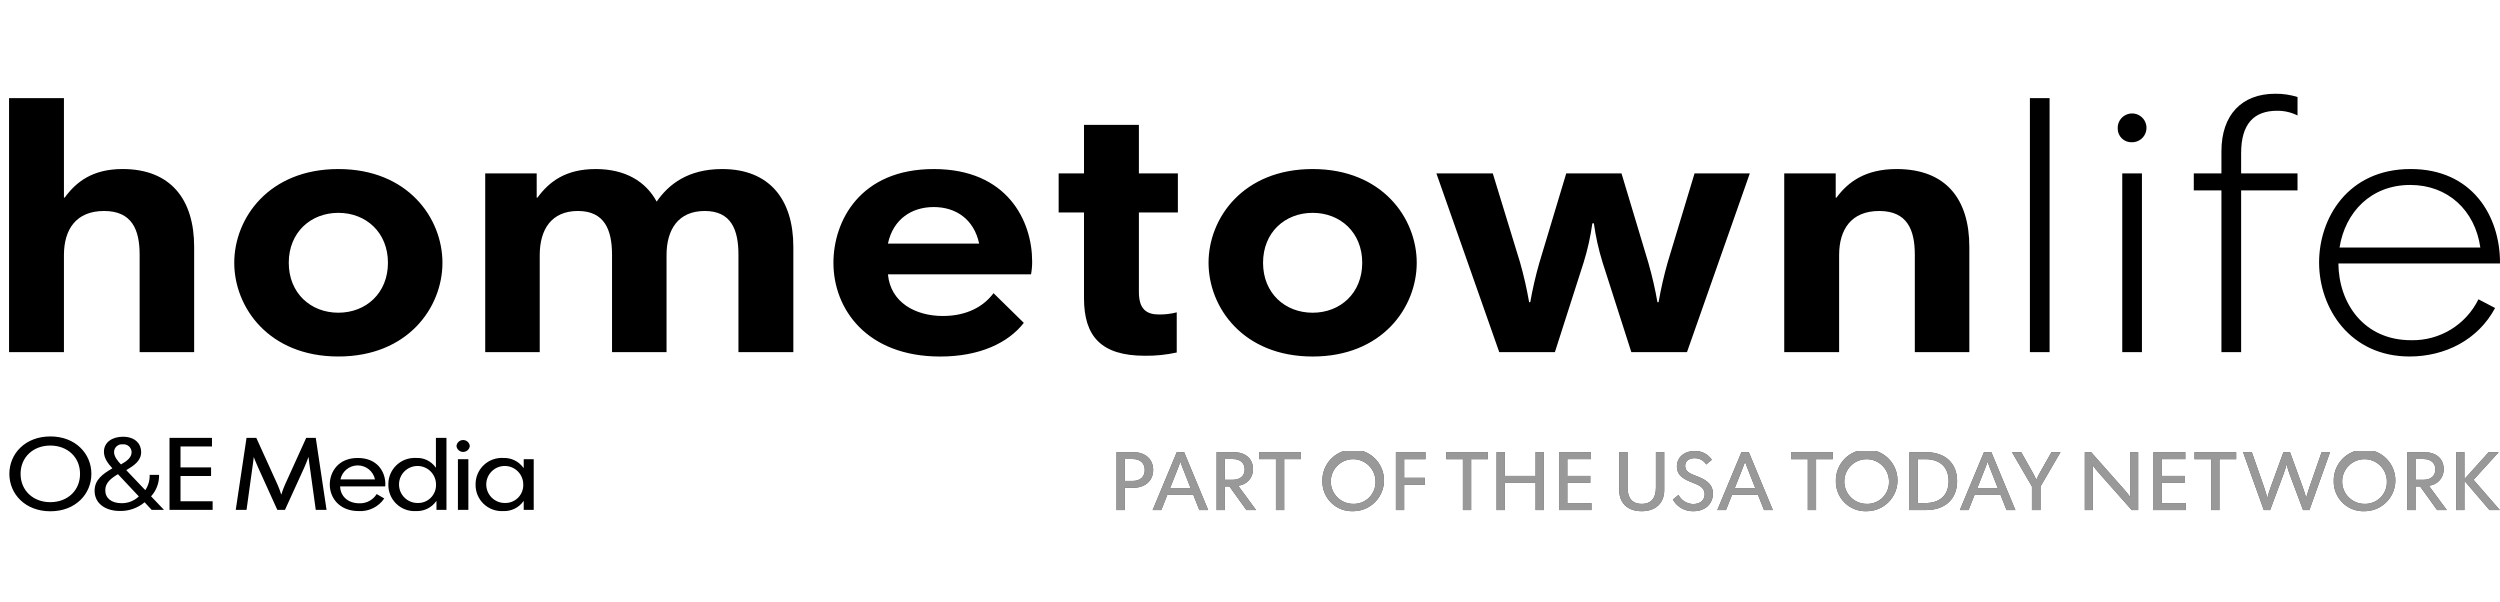
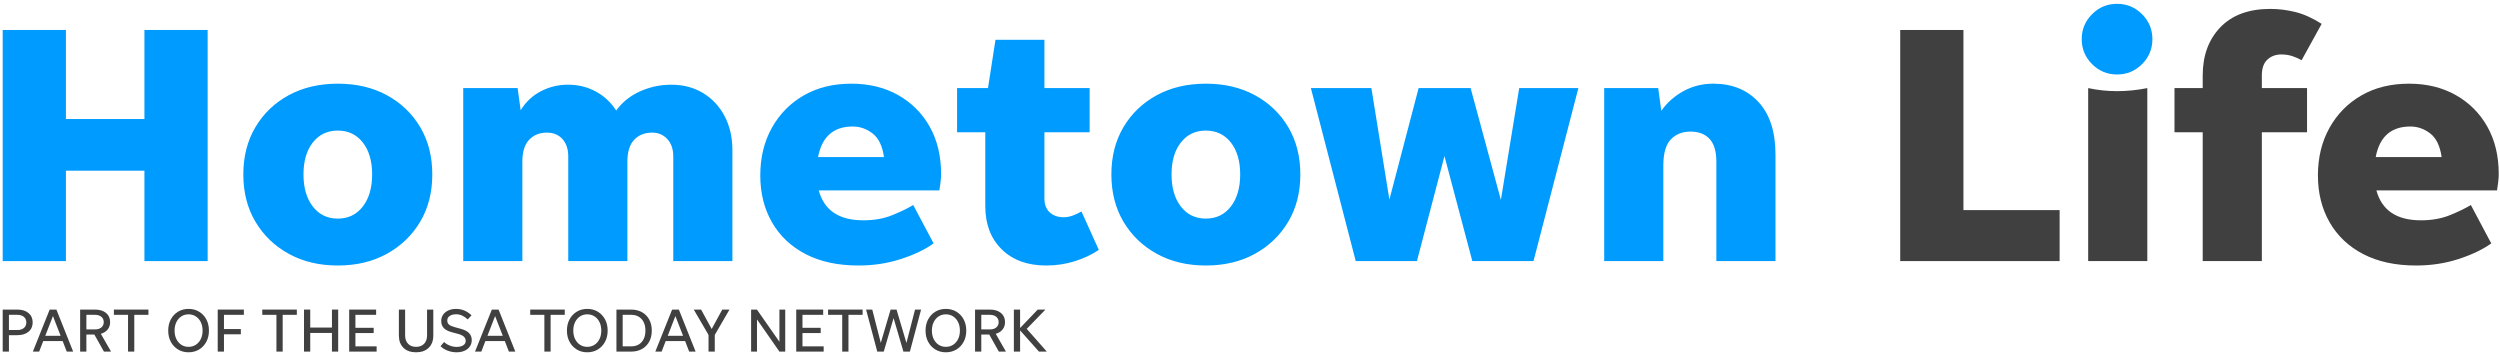
- <svg xmlns="http://www.w3.org/2000/svg" width="665" height="160" viewBox="0 0 665 160">
-   <defs>
-     <style>
-       .cls-1, .cls-2 {
-         fill: #000;
-         fill-rule: evenodd;
-       }
- 
-       .cls-1 {
-         filter: url(#filter);
-       }
-     </style>
-     <filter id="filter" x="297" y="119.969" width="367.969" height="16" filterUnits="userSpaceOnUse">
-       <feFlood result="flood" flood-color="#999" />
-       <feComposite result="composite" operator="in" in2="SourceGraphic" />
-       <feBlend result="blend" in2="SourceGraphic" />
-     </filter>
-   </defs>
-   <path id="USAT_Network" data-name="USAT Network" class="cls-1" d="M296.989,120.273h4.489c3.156,0,5.267,1.865,5.267,4.741s-2.155,4.735-5.267,4.735h-2.29v5.925h-2.2v-15.4Zm4.267,7.659c2.112,0,3.244-1.163,3.244-2.918,0-1.736-1.132-2.919-3.244-2.919h-2.068v5.837h2.068Zm11.768-7.659h1.955l6.4,15.4h-2.358l-1.6-4.035h-6.911l-1.6,4.035H306.6S312.244,122.162,313.024,120.273Zm3.665,9.544-1.488-3.794c-0.222-.572-1.179-2.942-1.2-3.139h-0.043c-0.022.2-.955,2.5-1.2,3.139l-1.51,3.794h5.443Zm6.924-9.544h4.51c2.91,0,5.178,1.5,5.178,4.563a4.293,4.293,0,0,1-3.955,4.346l4.778,6.492h-2.579l-4.51-6.276h-1.223v6.276h-2.2v-15.4Zm4.267,7.351c2.043,0,3.2-1.077,3.2-2.764s-1.157-2.765-3.2-2.765h-2.068v5.529h2.068Zm11.522-5.486h-4.445v-1.865h11.088v1.865H341.6v13.536h-2.2V122.138Zm12.347,5.838a8.2,8.2,0,1,1,8.2,8A7.862,7.862,0,0,1,351.749,127.976Zm14.133,0a5.946,5.946,0,1,0-5.955,6.053A5.772,5.772,0,0,0,365.882,127.976Zm5.433-7.7h7.867v1.865h-5.668V127.1H379v1.865h-5.49v6.713h-2.2v-15.4Zm17.815,1.865h-4.444v-1.865h11.088v1.865H391.33v13.536h-2.2V122.138Zm8.953-1.865h2.2v6.318h8.178v-6.318h2.2v15.4h-2.2v-7.218h-8.178v7.218h-2.2v-15.4Zm16.631,0h8.49v1.846h-6.29v4.472h6.11v1.846h-6.11v5.395h6.422v1.842h-8.622v-15.4Zm16,10.092V120.273h2.221v9.433c0,2.679,1.157,4.323,3.756,4.323,2.622,0,3.78-1.644,3.78-4.323v-9.433h2.221v10.092c0,3.38-2.2,5.616-6,5.616C432.865,135.981,430.71,133.745,430.71,130.365Zm14.274,2.524,1.491-1.25a4.52,4.52,0,0,0,3.911,2.433c1.709,0,3.044-.918,3.044-2.611,0-1.817-1.534-2.433-3.446-3.178-1.956-.769-3.933-1.736-3.933-4.193,0-2.432,1.912-4.12,4.712-4.12a5.248,5.248,0,0,1,4.579,2.322l-1.491,1.25a3.552,3.552,0,0,0-3.088-1.668c-1.512,0-2.511.769-2.511,2.063,0,1.6,1.554,2.13,2.911,2.654,2.2,0.856,4.466,1.889,4.466,4.716,0,2.679-2,4.674-5.2,4.674A6.064,6.064,0,0,1,444.984,132.889Zm18.241-12.616h1.956l6.4,15.4h-2.357l-1.6-4.035h-6.912l-1.6,4.035H456.8S462.446,122.162,463.225,120.273Zm3.665,9.544-1.487-3.794c-0.222-.572-1.179-2.942-1.2-3.139h-0.044c-0.022.2-.955,2.5-1.2,3.139l-1.51,3.794h5.443Zm13.978-7.679h-4.445v-1.865h11.088v1.865h-4.444v13.536h-2.2V122.138Zm7.469,5.838a8.2,8.2,0,1,1,8.2,8A7.861,7.861,0,0,1,488.337,127.976Zm14.132,0a5.945,5.945,0,1,0-5.954,6.053A5.772,5.772,0,0,0,502.469,127.976Zm5.434-7.7h4.423c4.977,0,8.265,2.808,8.265,7.7,0,4.87-3.312,7.7-8.265,7.7H507.9v-15.4Zm2.2,13.534h2.046c3.643,0,6.176-1.9,6.176-5.831s-2.533-5.838-6.176-5.838H510.1v11.669Zm17.637-13.534H529.7l6.4,15.4h-2.357l-1.6-4.035h-6.912l-1.6,4.035h-2.311S526.96,122.162,527.739,120.273Zm3.666,9.544-1.489-3.794c-0.221-.572-1.178-2.942-1.2-3.139h-0.044c-0.022.2-.955,2.5-1.2,3.139l-1.51,3.794h5.444Zm9.084-.419-5.312-9.125h2.467l2.889,5.135a22.887,22.887,0,0,1,1.11,2.192h0.022a23.153,23.153,0,0,1,1.113-2.192l2.91-5.135h2.4l-5.309,9.125v6.276h-2.289V129.4Zm14.062-9.125h1.687l8.846,9.982c0.266,0.288,1.422,1.711,1.534,1.932l0.044-.023c-0.044-.217-0.044-2-0.044-2.39v-9.5h2.134v15.4h-1.713l-8.845-9.983c-0.265-.283-1.422-1.711-1.532-1.928l-0.021.02c0.021,0.221.043,2,.043,2.394v9.5h-2.133v-15.4Zm18.253,0h8.487v1.846H575v4.472h6.113v1.846H575v5.395h6.422v1.842H572.8v-15.4Zm15.37,1.865h-4.445v-1.865h11.089v1.865h-4.445v13.536h-2.2V122.138Zm8.478-1.865h2.333l3.2,9.15c0.112,0.351.867,2.63,0.889,2.981h0.046a30.445,30.445,0,0,1,.933-2.981l3.334-9.15h1.756l3.332,9.15c0.133,0.351.91,2.63,0.935,2.981h0.044c0.044-.351.8-2.63,0.91-2.981l3.179-9.15h2.243l-5.49,15.4h-1.688l-3.6-9.607a25.578,25.578,0,0,1-.758-2.5h-0.044a25.421,25.421,0,0,1-.776,2.5l-3.578,9.607h-1.69Zm24.117,7.7a8.2,8.2,0,1,1,8.2,8A7.862,7.862,0,0,1,620.769,127.976Zm14.133,0a5.945,5.945,0,1,0-5.955,6.053A5.772,5.772,0,0,0,634.9,127.976Zm5.433-7.7h4.511c2.913,0,5.177,1.5,5.177,4.563a4.293,4.293,0,0,1-3.955,4.346l4.779,6.492h-2.579l-4.511-6.276h-1.222v6.276h-2.2v-15.4Zm4.267,7.351c2.044,0,3.2-1.077,3.2-2.764s-1.156-2.765-3.2-2.765h-2.067v5.529H644.6Zm8.736-7.351h2.2v7.154l6.444-7.154h2.666l-6.687,7.351,7,8.05h-2.754l-6.668-7.785v7.785h-2.2v-15.4Z" />
-   <path id="hometown" class="cls-2" d="M2.407,26.095h14.6V52.569h0.2c3.021-4.144,7.351-7.608,15.407-7.608,12.785,0,19.029,8.085,19.029,20.7V93.672h-14.5v-25.9c0-6.646-2.015-11.65-9.465-11.65s-10.672,4.91-10.672,11.744v25.8H2.407V26.095ZM62.312,69.9c0-11.845,9.163-24.934,27.69-24.934S117.691,58.05,117.691,69.9,108.528,94.829,90,94.829,62.312,81.733,62.312,69.9Zm40.881,0c0-8.085-5.839-13.284-13.191-13.284s-13.19,5.2-13.19,13.284S82.651,83.18,90,83.18,103.193,77.98,103.193,69.9Zm25.874-23.776H142.76v6.45h0.2c3.123-4.238,7.453-7.608,15.509-7.608,7.85,0,13.289,3.276,16.208,8.663,3.124-4.527,8.256-8.663,17.419-8.663,12.588,0,18.931,8.085,18.931,20.7V93.672h-14.6v-25.9c0-6.646-1.913-11.65-8.958-11.65S177.3,61.037,177.3,67.871v25.8H162.8v-25.9c0-6.646-2.015-11.65-9.064-11.65s-10.169,4.91-10.169,11.744v25.8h-14.5V46.119ZM221.692,69.9c0-11.071,7.049-24.934,26.684-24.934s26.176,13.863,26.176,24.55a17.863,17.863,0,0,1-.3,3.464H236.191c0.7,7.506,7.351,11.071,14.6,11.071,6.645,0,10.975-2.7,13.489-6.067l8.055,7.9c-4.126,5.294-11.678,8.953-22.251,8.953C230.552,94.829,221.692,82.218,221.692,69.9Zm38.766-5.105c-1.411-6.544-6.243-9.719-12.082-9.719S237.6,58.246,236.191,64.79h24.267Zm27.886,14.534V56.51H281.6V46.119h6.746v-12.9h14.6v12.9h10.368V56.51H302.946V77.69c0,4.527,2.011,5.966,5.335,5.966a18.208,18.208,0,0,0,4.731-.571v10.68a37.332,37.332,0,0,1-8.455.868C292.875,94.634,288.344,89.435,288.344,79.325ZM321.472,69.9c0-11.845,9.163-24.934,27.689-24.934S376.85,58.05,376.85,69.9s-9.162,24.934-27.689,24.934S321.472,81.733,321.472,69.9Zm40.88,0c0-8.085-5.839-13.284-13.191-13.284s-13.19,5.2-13.19,13.284,5.838,13.284,13.19,13.284S362.352,77.98,362.352,69.9Zm19.729-23.776h15L404.333,69.8a103.382,103.382,0,0,1,2.416,10.587h0.3A101.741,101.741,0,0,1,409.468,69.9l7.151-23.776h14.7L438.466,69.9a100.965,100.965,0,0,1,2.416,10.493h0.3A103.118,103.118,0,0,1,443.6,69.8l7.151-23.682h14.7L448.737,93.672h-14.8L426.285,69.8a65.147,65.147,0,0,1-2.318-10.4h-0.4a65.038,65.038,0,0,1-2.318,10.4L413.6,93.672H398.8Zm92.526,0H488.3v6.45h0.2c3.123-4.238,7.752-7.608,16.011-7.608,13.191,0,19.332,8.085,19.332,20.7V93.672h-14.5v-25.9c0-6.646-2.016-11.65-9.465-11.65s-10.672,4.91-10.672,11.744v25.8h-14.6V46.119Zm65.348-20.024h5.234V93.672h-5.234V26.095ZM563.31,34.18a3.831,3.831,0,1,1,3.828,3.659A3.625,3.625,0,0,1,563.31,34.18Zm1.211,11.939h5.234V93.672h-5.234V46.119ZM590.9,50.638h-7.352V46.119H590.9V40.246c0-9.726,5.438-15.309,14.3-15.309a19.123,19.123,0,0,1,5.942.868v4.91a11.812,11.812,0,0,0-5.438-1.251c-6.043,0-9.564,3.37-9.564,11.26v5.395h15v4.519h-15V93.672H590.9V50.638ZM616.878,69.8c0-11.649,7.552-24.84,24.366-24.84,16.31,0,23.76,12.417,23.76,24.934v0.188H622.01c0.1,10.688,6.849,20.414,19.332,20.414a19.482,19.482,0,0,0,17.925-10.883l4.429,2.314c-4.531,8.468-13.289,12.9-22.755,12.9C625.134,94.829,616.878,82.022,616.878,69.8Zm42.892-3.948c-1.41-9.921-8.659-16.654-18.628-16.654-10.472,0-17.317,7.217-18.829,16.654H659.77Z" />
-   <path class="cls-2" d="M2.491,126.047c0-5.374,4.227-9.956,10.908-9.956s10.908,4.582,10.908,9.956S20.08,136,13.4,136,2.491,131.421,2.491,126.047Zm18.8,0c0-4.446-3.341-7.529-7.923-7.529-4.523,0-7.893,3.083-7.893,7.529s3.37,7.529,7.893,7.529C17.952,133.576,21.292,130.494,21.292,126.047Zm3.873,4.5c0-2.973,2.217-4.5,4.73-5.974-1.123-1.255-2.247-2.618-2.247-4.419,0-2.537,2.247-3.982,5.055-3.982,3.282,0,4.848,1.936,4.848,4.064,0,2.428-2.069,3.683-3.961,4.828l5.055,5.319A6.7,6.7,0,0,0,39.8,126.32h2.513a8.135,8.135,0,0,1-2.128,5.7l3.429,3.6H40.331L38.468,133.6a9.917,9.917,0,0,1-6.563,2.319C28.033,135.922,25.165,133.93,25.165,130.548Zm11.766,1.5-5.558-5.919c-1.892,1.146-3.37,2.291-3.37,4.283,0,2.1,1.656,3.437,4.316,3.437A6.493,6.493,0,0,0,36.931,132.048ZM35.01,120.291a2.136,2.136,0,0,0-2.365-2.1,2.076,2.076,0,0,0-2.306,2.046c0,1.255,1.005,2.428,1.833,3.3C33.65,122.719,35.01,121.737,35.01,120.291Zm10.081-3.818H56.383v2.291H48.017v5.565h8.129v2.291H48.017v6.71h8.543v2.292H45.091V116.473Zm20.486,0h2.6L73.8,128.857a22.589,22.589,0,0,1,1.005,2.7H74.83a22.641,22.641,0,0,1,1.005-2.7l5.617-12.384h2.542l2.867,19.149H83.994l-1.508-10.884c-0.059-.409-0.385-2.673-0.414-3.137H82.043c-0.059.3-.946,2.4-1.153,2.864l-5.085,11.157h-2.04l-5.055-11.157c-0.207-.491-1.123-2.564-1.182-2.864H67.5c-0.03.464-.355,2.728-0.414,3.137l-1.508,10.884H62.71ZM87.72,128.884c0-3.246,2.158-7.065,7.45-7.065,5.262,0,7.331,3.737,7.331,6.929a5.4,5.4,0,0,1-.029.627h-12c0.059,2.619,2.1,4.5,5.085,4.5a5.2,5.2,0,0,0,4.642-2.455l2.01,1.173a7.669,7.669,0,0,1-6.8,3.355C90.2,135.949,87.72,132.348,87.72,128.884Zm12.032-1.364a4.7,4.7,0,0,0-9.194,0h9.194Zm3.548,1.309a6.975,6.975,0,0,1,7.361-7.01,5.95,5.95,0,0,1,5.233,2.537h0.059v-7.883h2.808v19.149H116.1V133.3H116.04a6.255,6.255,0,0,1-5.38,2.646A6.945,6.945,0,0,1,103.3,128.829Zm12.682,0.055a4.922,4.922,0,1,0-4.937,4.91A4.757,4.757,0,0,0,115.981,128.884Zm5.44-10.256a1.785,1.785,0,0,1,3.547,0A1.785,1.785,0,0,1,121.421,118.628Zm0.384,3.518h2.779v13.476h-2.779V122.146Zm4.7,6.683a6.958,6.958,0,0,1,7.361-7.01,6.259,6.259,0,0,1,5.381,2.646h0.059v-2.319h2.661v13.476h-2.661V133.3h-0.059a6.259,6.259,0,0,1-5.381,2.646A6.945,6.945,0,0,1,126.505,128.829Zm12.683,0.055a4.923,4.923,0,1,0-4.937,4.91A4.757,4.757,0,0,0,139.188,128.884Z" />
+ <svg xmlns="http://www.w3.org/2000/svg" height="47" viewBox="0 0 331 47" width="331">
+   <g fill="none" fill-rule="evenodd">
+     <g fill="#404040">
+       <path d="m1.183 43.696h1.113c.366 0 .655-.09.867-.27.213-.179.32-.425.32-.736s-.107-.556-.32-.737c-.212-.18-.501-.27-.867-.27h-1.113zm-.826 2.856v-5.564h1.939c.622 0 1.116.152 1.481.458.366.306.549.72.549 1.244 0 .518-.183.929-.549 1.231-.365.303-.859.455-1.481.455h-1.113v2.176zm5.638-2.094h2.029l-1.014-2.611zm2.84 2.094-.541-1.399h-2.569l-.54 1.399h-.835l2.226-5.564h.892l2.218 5.564zm2.602-2.938h1.137c.355 0 .637-.087.847-.261.21-.175.315-.409.315-.704s-.105-.529-.315-.704c-.21-.174-.492-.262-.847-.262h-1.137zm0 .68v2.258h-.827v-5.564h1.964c.617 0 1.105.148 1.465.446.36.297.54.702.54 1.215 0 .387-.109.715-.327.982s-.518.455-.9.565l1.35 2.356h-.941l-1.269-2.258z" />
+       <path d="m16.952 46.552v-4.869h-1.874v-.695h4.575v.695h-1.874v4.869z" />
+       <path d="m24.964 45.922c.36 0 .68-.091.961-.274.281-.182.501-.435.659-.757s.238-.695.238-1.121c0-.425-.08-.799-.238-1.121s-.378-.574-.659-.757-.601-.274-.961-.274-.679.091-.958.274c-.278.183-.496.435-.654.757s-.238.696-.238 1.121c0 .426.08.799.238 1.121s.376.575.654.757c.279.183.598.274.958.274zm0 .721c-.524 0-.988-.123-1.391-.369-.404-.245-.722-.583-.954-1.015-.232-.43-.348-.927-.348-1.489s.116-1.058.348-1.489.55-.769.954-1.015c.403-.245.867-.368 1.391-.368s.989.123 1.395.368c.407.246.726.584.957 1.015.232.431.348.927.348 1.489s-.116 1.059-.348 1.489c-.231.432-.55.77-.957 1.015-.406.246-.871.369-1.395.369z" />
+       <path d="m29.653 46.552h-.827v-5.564h3.462v.695h-2.635v1.883h2.234v.695h-2.234z" />
+       <path d="m36.6 46.552v-4.869h-1.874v-.695h4.575v.695h-1.874v4.869z" />
+       <path d="m40.25 46.552v-5.564h.826v2.381h2.873v-2.381h.827v5.564h-.827v-2.471h-2.873v2.471z" />
+       <path d="m46.232 46.552v-5.564h3.568v.695h-2.742v1.719h2.415v.695h-2.415v1.76h2.807v.695z" />
+       <path d="m55.086 45.922c.453 0 .809-.136 1.068-.409.259-.272.389-.641.389-1.105v-3.42h.826v3.429c0 .692-.203 1.237-.61 1.632-.406.396-.964.594-1.673.594s-1.266-.198-1.669-.594c-.404-.395-.606-.94-.606-1.632v-3.429h.827v3.42c0 .464.129.833.388 1.105.259.273.613.409 1.06.409m5.368.721c-.42 0-.82-.074-1.202-.221-.382-.148-.69-.344-.925-.59l.466-.548c.218.202.476.36.774.475.297.114.593.172.887.172.361 0 .651-.07.872-.209s.332-.331.332-.577c0-.224-.08-.412-.238-.565-.158-.152-.428-.281-.81-.384l-.769-.205c-.497-.131-.858-.316-1.084-.556-.227-.24-.34-.554-.34-.942 0-.316.084-.594.254-.834.169-.24.402-.427.699-.561.298-.133.634-.2 1.011-.2.398 0 .772.075 1.121.225s.658.358.925.626l-.499.54c-.235-.218-.479-.386-.733-.504-.253-.116-.522-.175-.806-.175-.344 0-.625.072-.843.217-.218.144-.327.345-.327.601 0 .234.078.418.233.548.156.131.394.24.716.328l.859.237c.497.136.86.327 1.089.573s.343.551.343.916c0 .322-.084.605-.253.847-.169.243-.404.431-.704.565s-.649.201-1.048.201m4.084-2.185h2.029l-1.014-2.611zm2.839 2.094-.54-1.399h-2.569l-.54 1.399h-.835l2.226-5.564h.892l2.217 5.564z" />
+       <path d="m72.075 46.552v-4.869h-1.874v-.695h4.574v.695h-1.874v4.869z" />
+       <path d="m77.754 45.922c.36 0 .68-.091.961-.274.281-.182.501-.435.659-.757s.237-.695.237-1.121c0-.425-.079-.799-.237-1.121s-.378-.574-.659-.757-.601-.274-.961-.274-.679.091-.958.274c-.278.183-.496.435-.654.757-.159.322-.238.696-.238 1.121 0 .426.079.799.238 1.121.158.322.376.575.654.757.279.183.598.274.958.274zm0 .721c-.524 0-.988-.123-1.391-.369-.404-.245-.722-.583-.954-1.015-.232-.43-.348-.927-.348-1.489s.116-1.058.348-1.489.55-.769.954-1.015c.403-.245.867-.368 1.391-.368.523 0 .989.123 1.395.368.406.246.725.584.957 1.015s.348.927.348 1.489-.116 1.059-.348 1.489c-.232.432-.551.77-.957 1.015-.406.246-.872.369-1.395.369zm4.689-.786h1.129c.393 0 .73-.086 1.011-.258s.496-.413.646-.724.225-.679.225-1.105c0-.425-.075-.794-.225-1.105s-.365-.552-.646-.724-.618-.258-1.011-.258h-1.129zm-.827.695v-5.564h1.956c.546 0 1.023.116 1.432.348.41.231.727.556.954.973.226.418.339.904.339 1.461 0 .556-.113 1.044-.339 1.461-.227.417-.544.742-.954.974-.409.232-.886.347-1.432.347zm6.793-2.094h2.029l-1.015-2.611zm2.839 2.094-.54-1.399h-2.569l-.541 1.399h-.834l2.225-5.564h.893l2.217 5.564z" />
+       <path d="m94.636 44.343v2.209h-.826v-2.209l-1.956-3.355h.973l1.4 2.57 1.399-2.57h.958z" />
+       <path d="m103.196 46.552-2.971-4.263v4.263h-.777v-5.564h.769l2.979 4.263v-4.263h.769v5.564z" />
+       <path d="m105.421 46.552v-5.564h3.568v.695h-2.741v1.719h2.414v.695h-2.414v1.76h2.807v.695z" />
+       <path d="m111.51 46.552v-4.869h-1.874v-.695h4.574v.695h-1.874v4.869z" />
+       <path d="m119.611 46.552-1.301-4.435-1.301 4.435h-.859l-1.481-5.564h.818l1.129 4.403 1.301-4.403h.786l1.309 4.419 1.138-4.419h.802l-1.482 5.564z" />
+       <path d="m125.233 45.922c.36 0 .681-.091.962-.274.281-.182.5-.435.658-.757.159-.322.238-.695.238-1.121 0-.425-.079-.799-.238-1.121-.158-.322-.377-.574-.658-.757s-.602-.274-.962-.274-.679.091-.957.274c-.279.183-.497.435-.655.757s-.237.696-.237 1.121c0 .426.079.799.237 1.121s.376.575.655.757c.278.183.597.274.957.274zm0 .721c-.524 0-.987-.123-1.391-.369-.404-.245-.722-.583-.953-1.015-.232-.43-.348-.927-.348-1.489s.116-1.058.348-1.489c.231-.431.549-.769.953-1.015.404-.245.867-.368 1.391-.368s.989.123 1.395.368c.407.246.726.584.958 1.015s.348.927.348 1.489-.116 1.059-.348 1.489c-.232.432-.551.77-.958 1.015-.406.246-.871.369-1.395.369zm4.689-3.029h1.138c.354 0 .637-.087.847-.261.21-.175.315-.409.315-.704s-.105-.529-.315-.704c-.21-.174-.493-.262-.847-.262h-1.138zm0 .68v2.258h-.826v-5.564h1.964c.616 0 1.104.148 1.465.446.36.297.54.702.54 1.215 0 .387-.109.715-.328.982-.218.267-.518.455-.9.565l1.35 2.356h-.941l-1.268-2.258z" />
+       <path d="m137.557 46.552-2.496-2.806v2.806h-.826v-5.564h.826v2.438l2.333-2.438h1.022l-2.479 2.553 2.66 3.011z" />
+     </g>
+     <path d="m.357 34.568v-30.599h8.37v11.79h10.395v-11.79h8.37v30.599h-8.37v-11.969h-10.395v11.969z" fill="#009bff" class="no-color-change" />
+     <path d="m44.726 28.943c1.38 0 2.482-.532 3.308-1.597.824-1.065 1.237-2.482 1.237-4.252s-.413-3.18-1.237-4.231c-.826-1.049-1.928-1.574-3.308-1.574s-2.483.525-3.307 1.574c-.826 1.051-1.238 2.461-1.238 4.231s.412 3.187 1.238 4.252c.824 1.065 1.927 1.597 3.307 1.597zm0 6.21c-2.46 0-4.628-.517-6.502-1.552-1.876-1.035-3.346-2.453-4.41-4.252-1.066-1.8-1.598-3.885-1.598-6.255s.532-4.455 1.598-6.255c1.064-1.8 2.534-3.21 4.41-4.231 1.874-1.019 4.042-1.529 6.502-1.529s4.628.51 6.503 1.529c1.874 1.021 3.344 2.431 4.41 4.231 1.064 1.8 1.597 3.885 1.597 6.255s-.533 4.455-1.597 6.255c-1.066 1.799-2.536 3.217-4.41 4.252-1.875 1.035-4.043 1.552-6.503 1.552zm24.435-13.769v13.184h-7.83v-22.904h7.2l.405 2.925c.69-1.11 1.59-1.95 2.7-2.521 1.11-.569 2.295-.854 3.555-.854 1.35 0 2.58.3 3.69.899 1.11.601 2.01 1.441 2.7 2.521.81-1.11 1.868-1.958 3.173-2.543s2.677-.877 4.117-.877c1.59 0 2.993.367 4.208 1.102 1.215.736 2.167 1.755 2.857 3.06s1.035 2.813 1.035 4.522v14.67h-7.83v-13.859c0-.96-.263-1.725-.787-2.295-.526-.57-1.193-.855-2.003-.855-.99 0-1.785.315-2.385.945s-.9 1.59-.9 2.88v13.184h-7.83v-13.859c0-.96-.255-1.725-.765-2.295s-1.2-.855-2.07-.855c-.96 0-1.74.315-2.34.945s-.9 1.59-.9 2.88m43.74-4.635c-2.55 0-4.08 1.35-4.59 4.05h8.73c-.21-1.47-.713-2.513-1.508-3.128-.795-.614-1.672-.922-2.632-.922zm10.71 15.48c-1.141.81-2.588 1.5-4.342 2.07-1.756.569-3.623.854-5.603.854-2.73 0-5.063-.502-6.998-1.507-1.934-1.004-3.42-2.408-4.454-4.207-1.036-1.8-1.553-3.871-1.553-6.21 0-2.37.51-4.47 1.53-6.3 1.019-1.83 2.43-3.263 4.23-4.298s3.9-1.552 6.3-1.552c2.34 0 4.402.502 6.187 1.507 1.785 1.006 3.18 2.4 4.185 4.185 1.005 1.786 1.508 3.878 1.508 6.278 0 .33-.022.675-.068 1.035-.045.359-.097.735-.157 1.125h-15.975c.72 2.64 2.684 3.96 5.895 3.96 1.44 0 2.715-.226 3.825-.675 1.109-.45 2.04-.9 2.79-1.35zm21.87.855c-.931.63-1.996 1.132-3.195 1.507-1.2.375-2.46.562-3.78.562-2.46 0-4.418-.712-5.873-2.137-1.455-1.424-2.182-3.337-2.182-5.738v-9.764h-3.735v-5.85h4.095l.99-6.391h6.48v6.391h5.985v5.85h-5.985v8.775c0 .78.232 1.388.697 1.822.465.435 1.087.653 1.868.653.389 0 .787-.075 1.192-.225s.788-.33 1.148-.54zm14.175-4.141c1.379 0 2.482-.532 3.307-1.597s1.238-2.482 1.238-4.252-.413-3.18-1.238-4.231c-.825-1.049-1.928-1.574-3.307-1.574-1.381 0-2.483.525-3.308 1.574-.825 1.051-1.237 2.461-1.237 4.231s.412 3.187 1.237 4.252 1.927 1.597 3.308 1.597zm0 6.21c-2.461 0-4.628-.517-6.503-1.552s-3.345-2.453-4.41-4.252c-1.065-1.8-1.597-3.885-1.597-6.255s.532-4.455 1.597-6.255 2.535-3.21 4.41-4.231c1.875-1.019 4.042-1.529 6.503-1.529 2.459 0 4.627.51 6.502 1.529 1.875 1.021 3.345 2.431 4.41 4.231 1.064 1.8 1.597 3.885 1.597 6.255s-.533 4.455-1.597 6.255c-1.065 1.799-2.535 3.217-4.41 4.252s-4.043 1.552-6.502 1.552z" fill="#009bff" class="no-color-change" />
+     <path d="m194.936 34.568-3.69-13.904-3.645 13.904h-8.101l-5.939-22.904h8.01l2.385 14.76 3.87-14.76h6.884l4.006 14.805 2.429-14.805h7.831l-5.94 22.904z" fill="#009bff" class="no-color-change" />
+     <path d="m220.225 21.924v12.644h-7.83v-22.904h7.155l.405 3.015c.75-1.08 1.725-1.95 2.925-2.611 1.2-.659 2.52-.989 3.96-.989 2.49 0 4.485.81 5.985 2.43s2.25 3.945 2.25 6.974v14.085h-7.83v-13.184c0-1.35-.3-2.347-.9-2.993-.6-.645-1.44-.967-2.52-.967s-1.951.345-2.61 1.035c-.66.69-.99 1.845-.99 3.465" fill="#009bff" class="no-color-change" />
+     <path d="m259.959 27.818h12.735v6.75h-21.105v-30.599h8.37z" fill="#404040" />
+     <path d="m276.474 34.568v-22.904c1.259.27 2.534.404 3.825.404 1.319 0 2.655-.134 4.005-.404v22.904zm28.979-17.054h-5.985v17.054h-7.83v-17.054h-3.735v-5.85h3.735v-1.665c0-2.64.78-4.77 2.34-6.391 1.56-1.62 3.765-2.429 6.615-2.429 1.08 0 2.175.135 3.285.405 1.109.27 2.28.795 3.51 1.575l-2.655 4.815c-.36-.21-.765-.39-1.215-.54s-.945-.225-1.485-.225c-.72 0-1.327.225-1.823.675-.495.45-.742 1.155-.742 2.115v1.665h5.985zm13.68-.765c-2.551 0-4.08 1.35-4.59 4.05h8.73c-.211-1.47-.713-2.513-1.508-3.128-.795-.614-1.672-.922-2.632-.922zm10.71 15.48c-1.141.81-2.588 1.5-4.343 2.07-1.755.569-3.622.854-5.602.854-2.731 0-5.063-.502-6.998-1.507-1.935-1.004-3.42-2.408-4.455-4.207-1.035-1.8-1.552-3.871-1.552-6.21 0-2.37.51-4.47 1.53-6.3 1.019-1.83 2.43-3.263 4.23-4.298s3.899-1.552 6.3-1.552c2.34 0 4.402.502 6.187 1.507 1.785 1.006 3.18 2.4 4.185 4.185 1.005 1.786 1.508 3.878 1.508 6.278 0 .33-.023.675-.068 1.035-.045.359-.098.735-.157 1.125h-15.975c.72 2.64 2.684 3.96 5.895 3.96 1.44 0 2.715-.226 3.825-.675 1.109-.45 2.04-.9 2.79-1.35z" fill="#404040" />
+     <path d="m280.299 9.863c-1.291 0-2.393-.457-3.308-1.372s-1.372-2.017-1.372-3.307.457-2.392 1.372-3.308c.915-.915 2.017-1.372 3.308-1.372 1.289 0 2.391.457 3.307 1.372.915.916 1.372 2.018 1.372 3.308s-.457 2.392-1.372 3.307c-.916.915-2.018 1.372-3.307 1.372" fill="#009bff" class="no-color-change" />
+   </g>
</svg>
